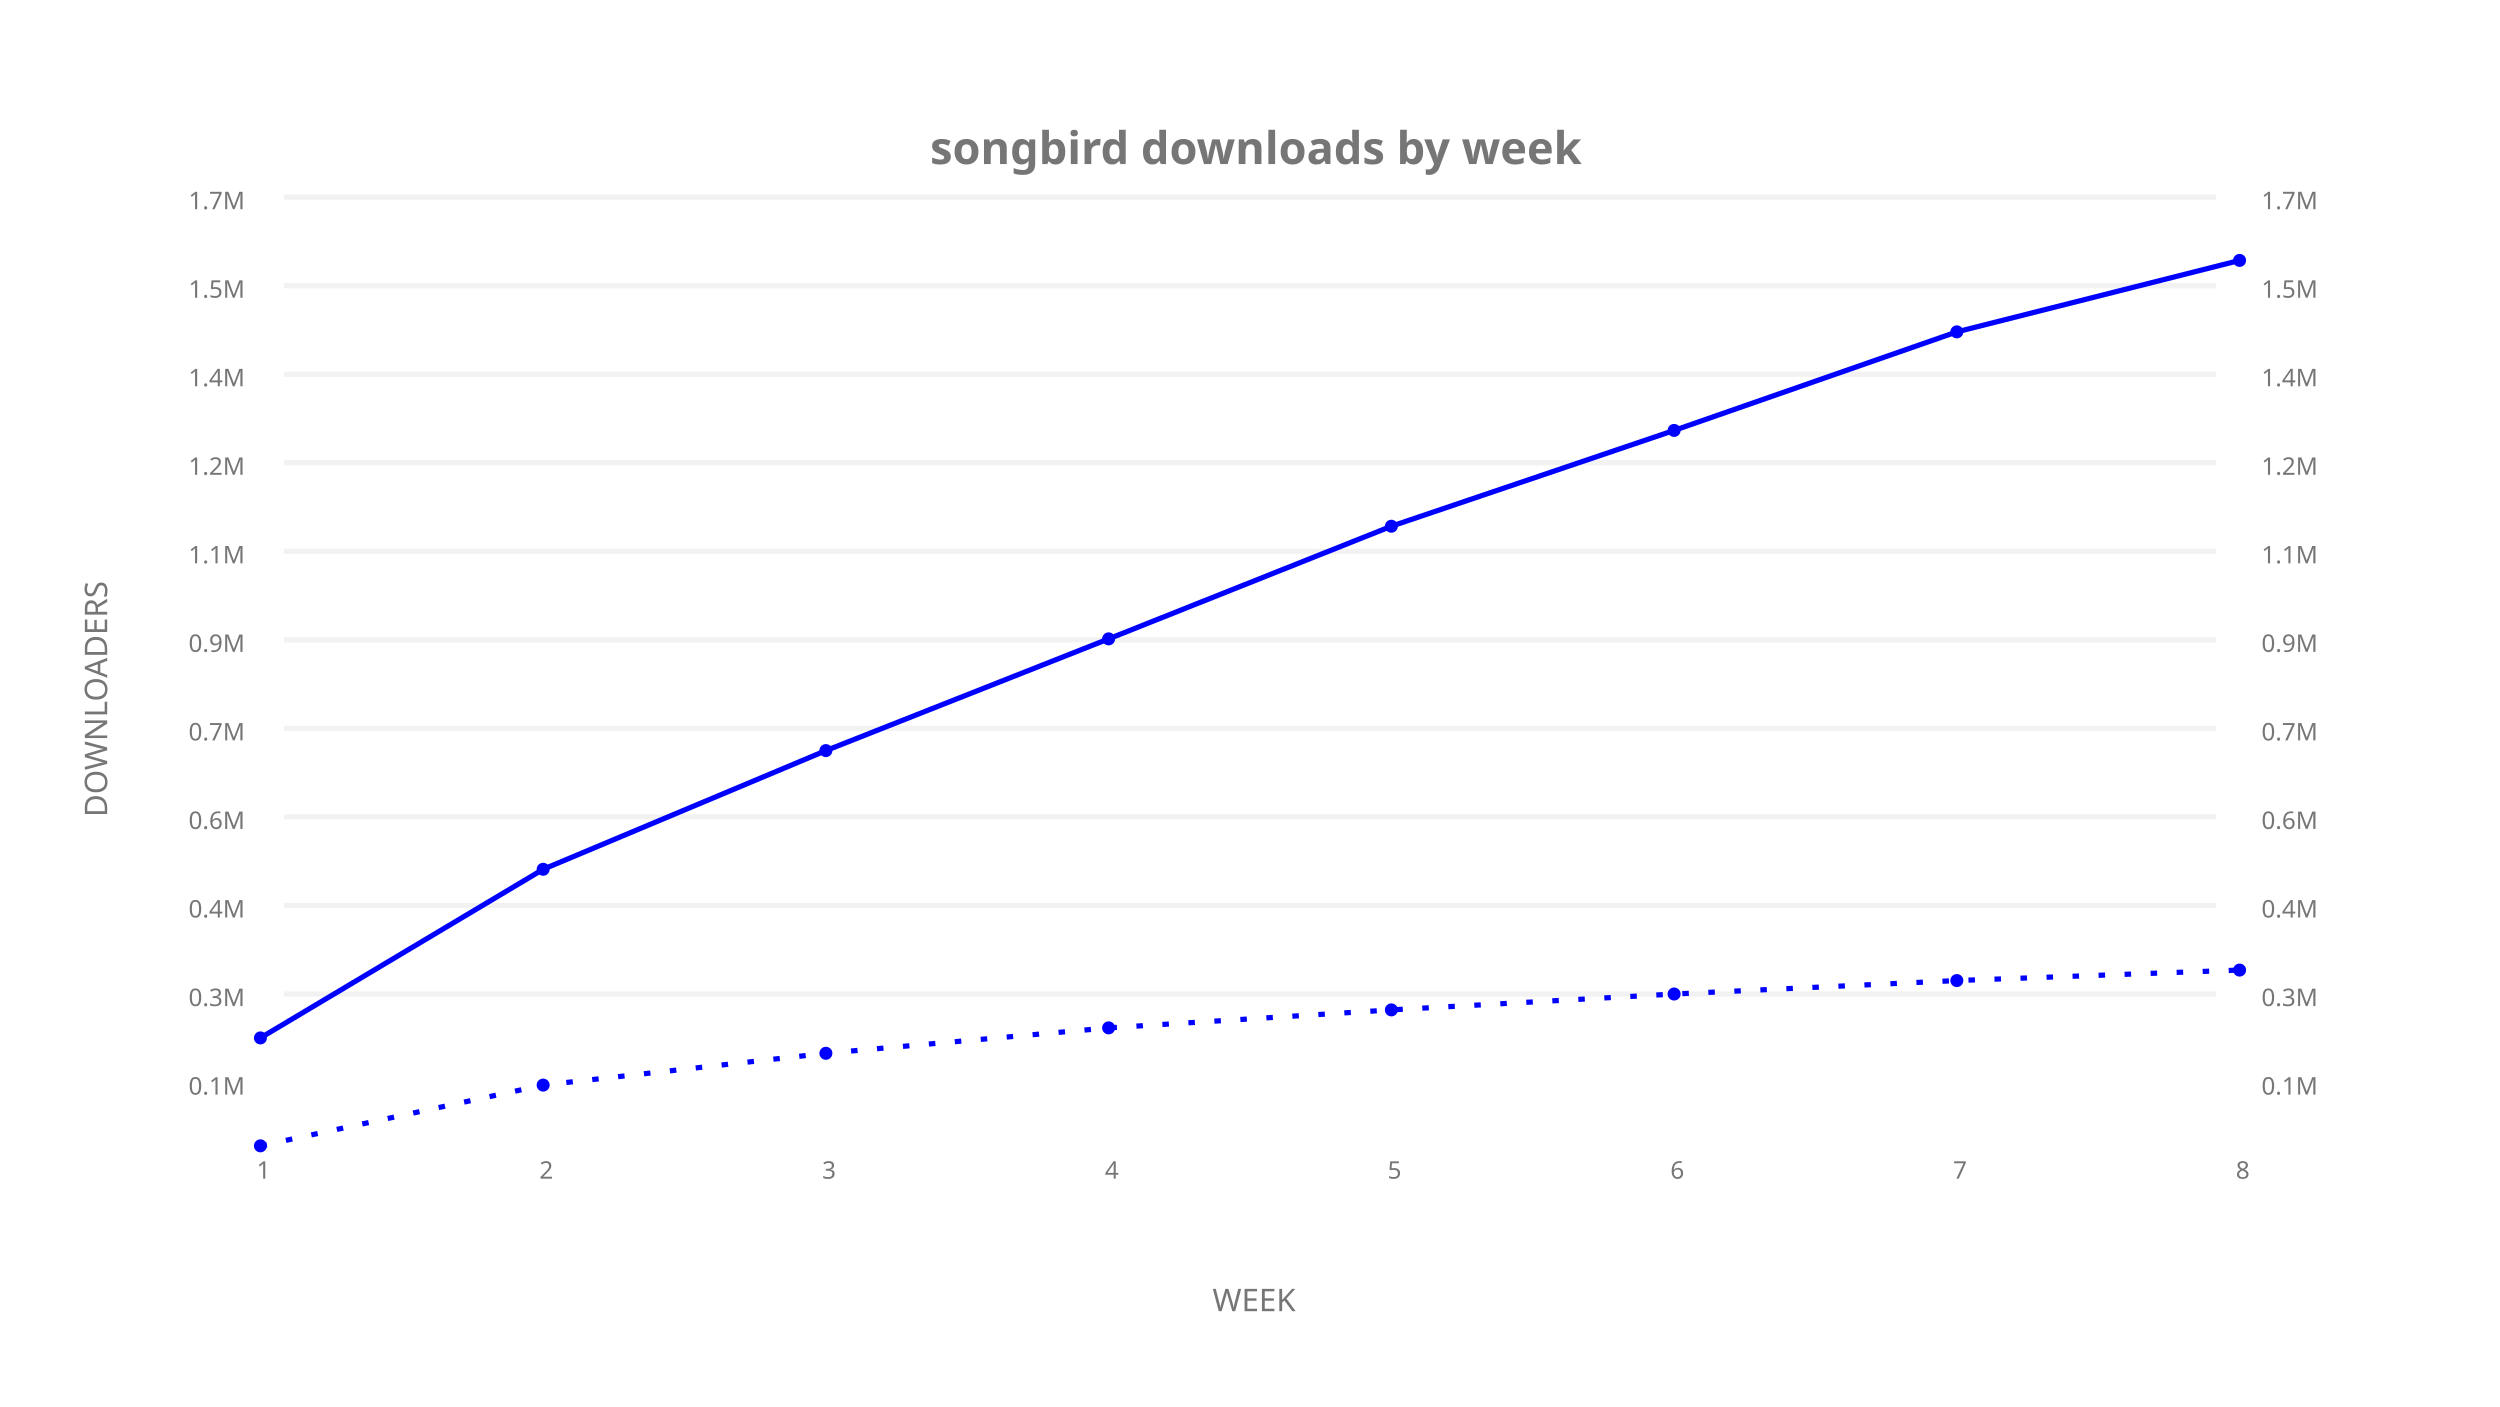
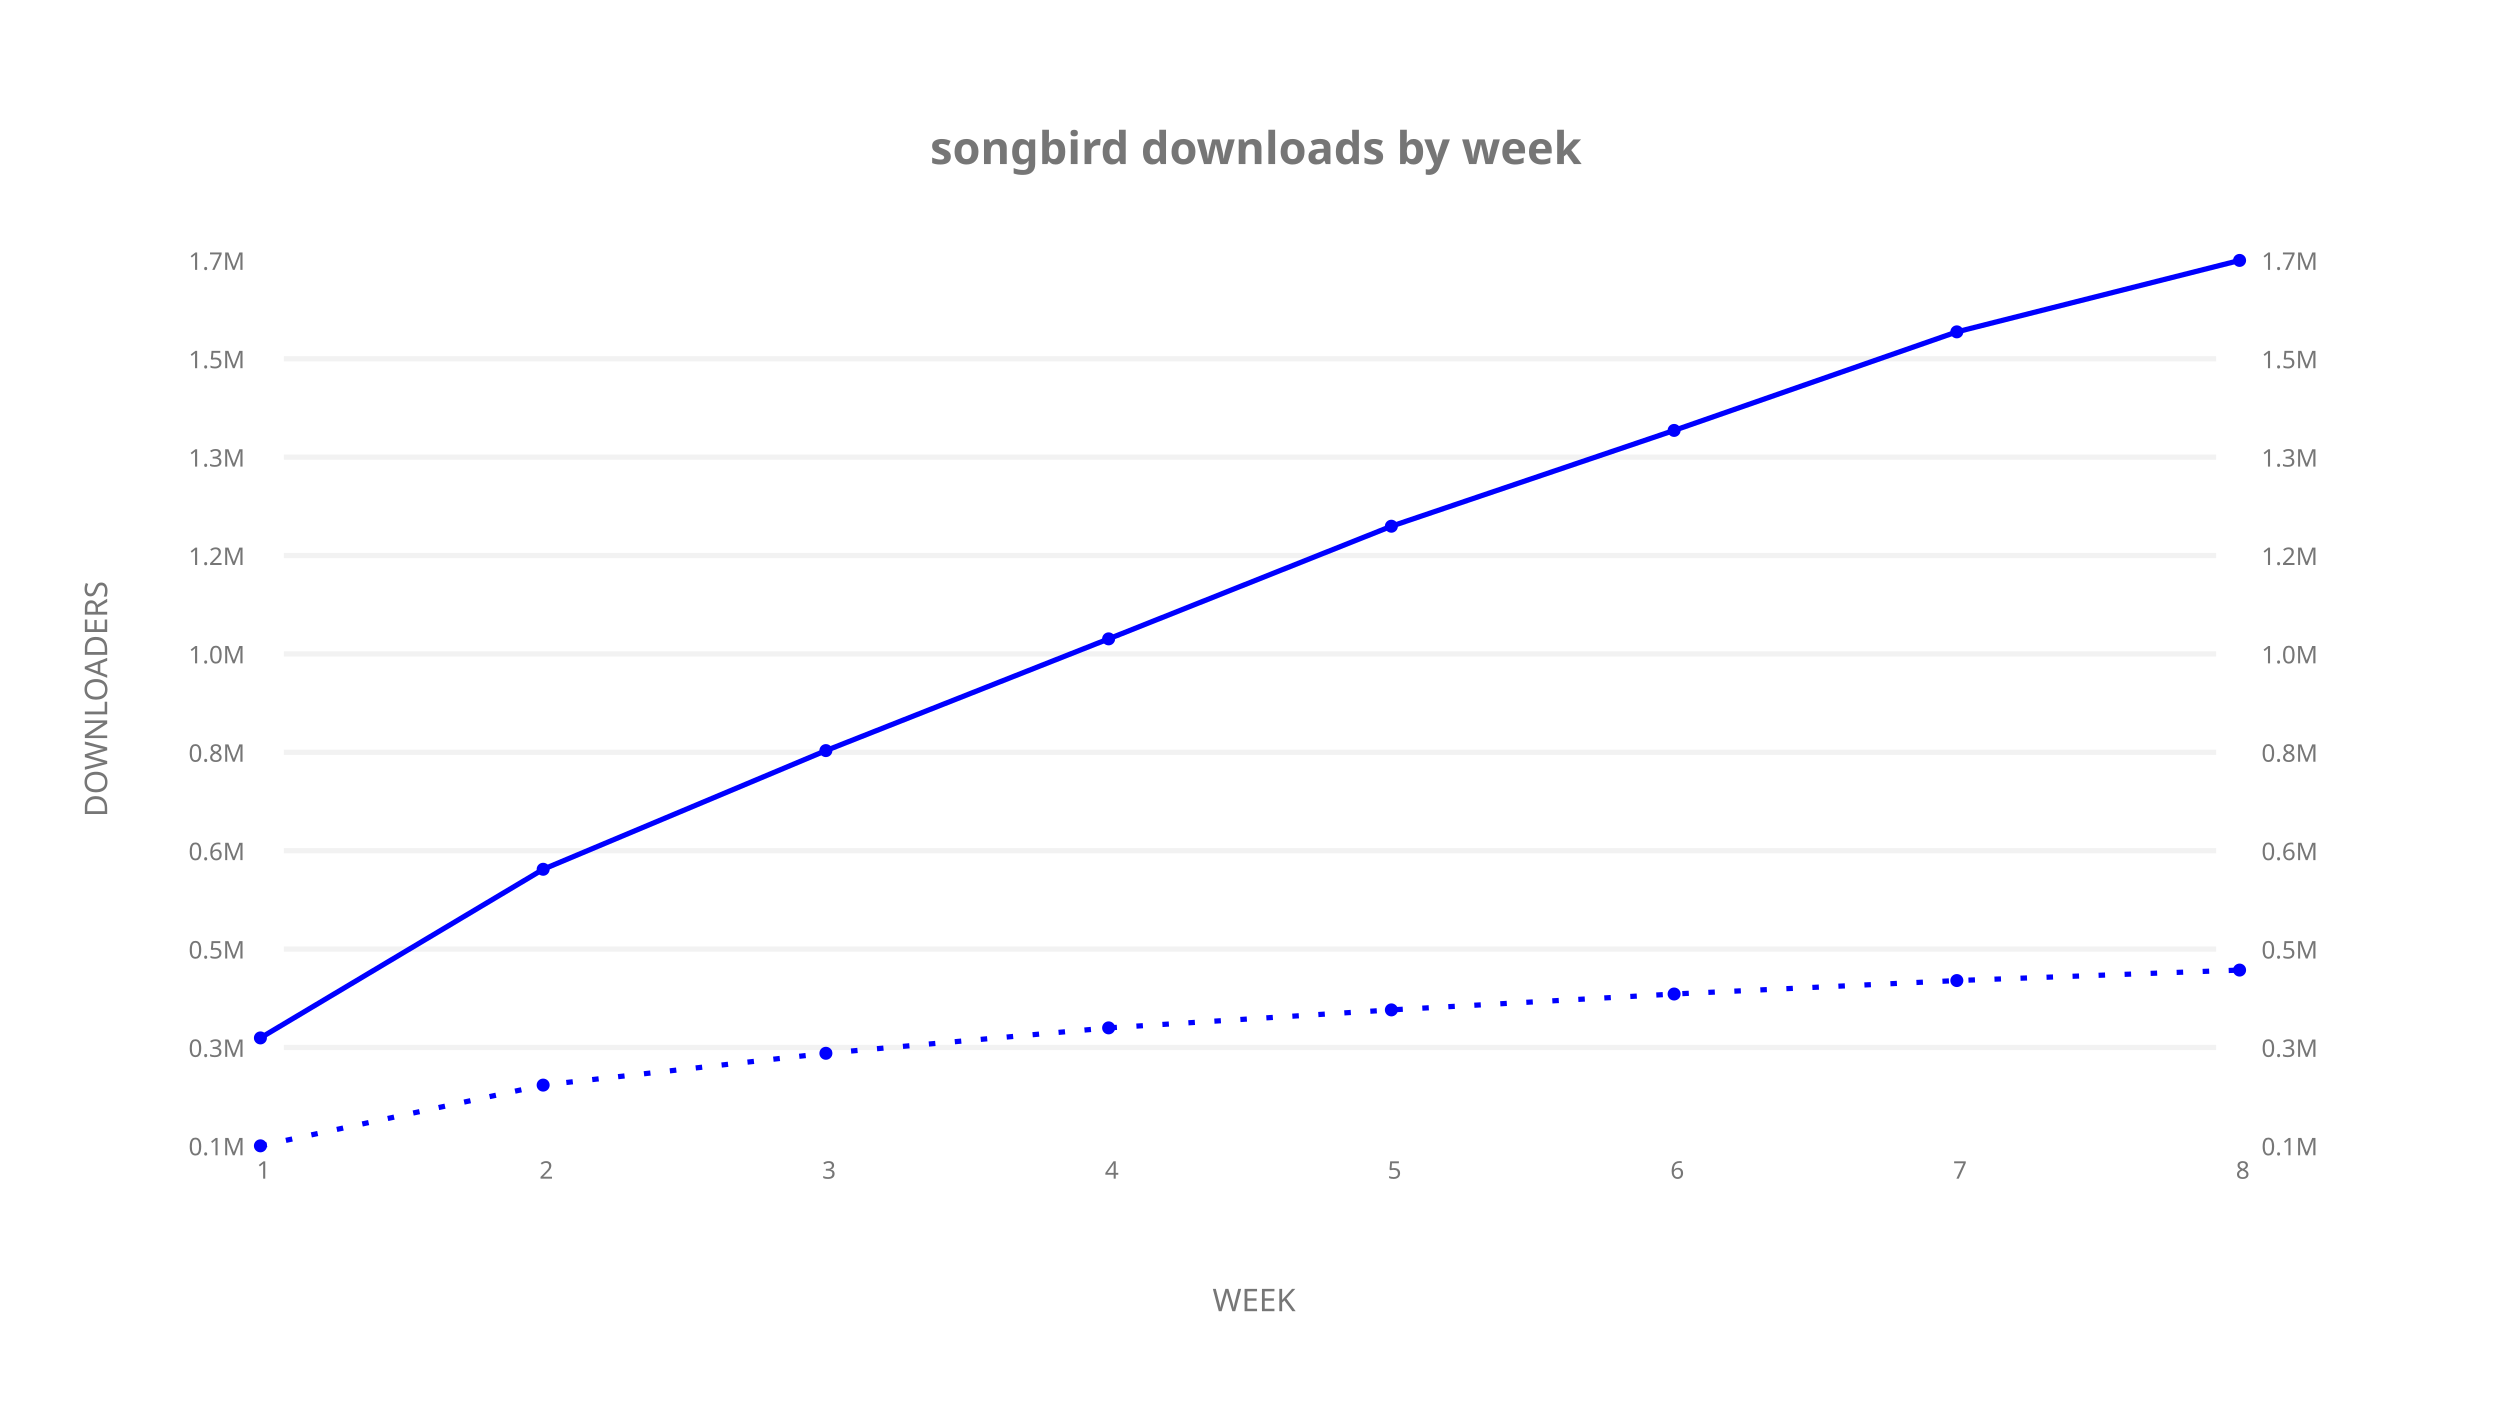
<svg xmlns="http://www.w3.org/2000/svg" xml:space="preserve" id="songbird-downloads-by-week-songbird-week" x="0px" y="0px" width="1920px" height="1080px" viewBox="0 0 1920 1080" enable-background="new 0 0 1920 1080" role="img">
  <g id="annotations">
    <text x="960" y="126" font-family="Atkinson Hyperlegible" font-size="26pt" text-anchor="middle" text-align="center" font-weight="600" font-style="normal" style="fill:rgb(118,118,118); fill-opacity:1; stroke:rgb(118,118,118); stroke-opacity:0; stroke-width:0.5"> songbird downloads by week</text>
    <g id="axes-lines">
      <text x="960" y="1007" font-family="Atkinson Hyperlegible" font-size="18pt" text-anchor="middle" text-align="center" font-weight="500" font-style="normal" style="fill:rgb(118,118,118); fill-opacity:1; stroke:rgb(118,118,118); stroke-opacity:0; stroke-width:0.5"> WEEK</text>
      <text x="73" y="540" font-family="Atkinson Hyperlegible" font-size="18pt" text-anchor="middle" text-align="center" dominant-baseline="central" font-weight="500" font-style="normal" style="fill:rgb(118,118,118); fill-opacity:1; stroke:rgb(118,118,118); stroke-opacity:0; stroke-width:0.5" transform="rotate(-90,73,540)"> DOWNLOADERS</text>
    </g>
    <g id="tic-y-label-lines">
-       <line x1="218" y1="763.399" x2="1702" y2="763.399" style="fill:rgb(0,0,255); fill-opacity:0; stroke:rgb(242,242,242); stroke-opacity:1; stroke-width:4" />
-       <line x1="218" y1="695.399" x2="1702" y2="695.399" style="fill:rgb(0,0,255); fill-opacity:0; stroke:rgb(242,242,242); stroke-opacity:1; stroke-width:4" />
-       <line x1="218" y1="627.399" x2="1702" y2="627.399" style="fill:rgb(0,0,255); fill-opacity:0; stroke:rgb(242,242,242); stroke-opacity:1; stroke-width:4" />
-       <line x1="218" y1="559.399" x2="1702" y2="559.399" style="fill:rgb(0,0,255); fill-opacity:0; stroke:rgb(242,242,242); stroke-opacity:1; stroke-width:4" />
-       <line x1="218" y1="491.399" x2="1702" y2="491.399" style="fill:rgb(0,0,255); fill-opacity:0; stroke:rgb(242,242,242); stroke-opacity:1; stroke-width:4" />
-       <line x1="218" y1="423.399" x2="1702" y2="423.399" style="fill:rgb(0,0,255); fill-opacity:0; stroke:rgb(242,242,242); stroke-opacity:1; stroke-width:4" />
-       <line x1="218" y1="355.399" x2="1702" y2="355.399" style="fill:rgb(0,0,255); fill-opacity:0; stroke:rgb(242,242,242); stroke-opacity:1; stroke-width:4" />
-       <line x1="218" y1="287.399" x2="1702" y2="287.399" style="fill:rgb(0,0,255); fill-opacity:0; stroke:rgb(242,242,242); stroke-opacity:1; stroke-width:4" />
-       <line x1="218" y1="219.399" x2="1702" y2="219.399" style="fill:rgb(0,0,255); fill-opacity:0; stroke:rgb(242,242,242); stroke-opacity:1; stroke-width:4" />
-       <line x1="218" y1="151.399" x2="1702" y2="151.399" style="fill:rgb(0,0,255); fill-opacity:0; stroke:rgb(242,242,242); stroke-opacity:1; stroke-width:4" />
+       <line x1="218" y1="804.444" x2="1702" y2="804.444" style="fill:rgb(0,0,255); fill-opacity:0; stroke:rgb(242,242,242); stroke-opacity:1; stroke-width:4" />
+       <line x1="218" y1="728.889" x2="1702" y2="728.889" style="fill:rgb(0,0,255); fill-opacity:0; stroke:rgb(242,242,242); stroke-opacity:1; stroke-width:4" />
+       <line x1="218" y1="653.333" x2="1702" y2="653.333" style="fill:rgb(0,0,255); fill-opacity:0; stroke:rgb(242,242,242); stroke-opacity:1; stroke-width:4" />
+       <line x1="218" y1="577.778" x2="1702" y2="577.778" style="fill:rgb(0,0,255); fill-opacity:0; stroke:rgb(242,242,242); stroke-opacity:1; stroke-width:4" />
+       <line x1="218" y1="502.222" x2="1702" y2="502.222" style="fill:rgb(0,0,255); fill-opacity:0; stroke:rgb(242,242,242); stroke-opacity:1; stroke-width:4" />
+       <line x1="218" y1="426.667" x2="1702" y2="426.667" style="fill:rgb(0,0,255); fill-opacity:0; stroke:rgb(242,242,242); stroke-opacity:1; stroke-width:4" />
+       <line x1="218" y1="351.111" x2="1702" y2="351.111" style="fill:rgb(0,0,255); fill-opacity:0; stroke:rgb(242,242,242); stroke-opacity:1; stroke-width:4" />
+       <line x1="218" y1="275.556" x2="1702" y2="275.556" style="fill:rgb(0,0,255); fill-opacity:0; stroke:rgb(242,242,242); stroke-opacity:1; stroke-width:4" />
    </g>
    <g id="tic-x-labels">
      <text x="200" y="898" font-family="Atkinson Hyperlegible" font-size="14pt" text-anchor="middle" text-align="center" dominant-baseline="central" font-weight="400" font-style="normal" style="fill:rgb(118,118,118); fill-opacity:1; stroke:rgb(118,118,118); stroke-opacity:0; stroke-width:0.5"> 1</text>
      <text x="417.143" y="898" font-family="Atkinson Hyperlegible" font-size="14pt" text-anchor="middle" text-align="center" dominant-baseline="central" font-weight="400" font-style="normal" style="fill:rgb(118,118,118); fill-opacity:1; stroke:rgb(118,118,118); stroke-opacity:0; stroke-width:0.5"> 2</text>
      <text x="634.286" y="898" font-family="Atkinson Hyperlegible" font-size="14pt" text-anchor="middle" text-align="center" dominant-baseline="central" font-weight="400" font-style="normal" style="fill:rgb(118,118,118); fill-opacity:1; stroke:rgb(118,118,118); stroke-opacity:0; stroke-width:0.5"> 3</text>
      <text x="851.429" y="898" font-family="Atkinson Hyperlegible" font-size="14pt" text-anchor="middle" text-align="center" dominant-baseline="central" font-weight="400" font-style="normal" style="fill:rgb(118,118,118); fill-opacity:1; stroke:rgb(118,118,118); stroke-opacity:0; stroke-width:0.5"> 4</text>
      <text x="1068.571" y="898" font-family="Atkinson Hyperlegible" font-size="14pt" text-anchor="middle" text-align="center" dominant-baseline="central" font-weight="400" font-style="normal" style="fill:rgb(118,118,118); fill-opacity:1; stroke:rgb(118,118,118); stroke-opacity:0; stroke-width:0.5"> 5</text>
      <text x="1285.714" y="898" font-family="Atkinson Hyperlegible" font-size="14pt" text-anchor="middle" text-align="center" dominant-baseline="central" font-weight="400" font-style="normal" style="fill:rgb(118,118,118); fill-opacity:1; stroke:rgb(118,118,118); stroke-opacity:0; stroke-width:0.5"> 6</text>
      <text x="1502.857" y="898" font-family="Atkinson Hyperlegible" font-size="14pt" text-anchor="middle" text-align="center" dominant-baseline="central" font-weight="400" font-style="normal" style="fill:rgb(118,118,118); fill-opacity:1; stroke:rgb(118,118,118); stroke-opacity:0; stroke-width:0.5"> 7</text>
      <text x="1720" y="898" font-family="Atkinson Hyperlegible" font-size="14pt" text-anchor="middle" text-align="center" dominant-baseline="central" font-weight="400" font-style="normal" style="fill:rgb(118,118,118); fill-opacity:1; stroke:rgb(118,118,118); stroke-opacity:0; stroke-width:0.5"> 8</text>
    </g>
    <g id="tic-y-labels">
-       <text x="164" y="833.399" font-family="Atkinson Hyperlegible" font-size="14pt" text-anchor="middle" text-align="center" dominant-baseline="central" font-weight="400" font-style="normal" style="fill:rgb(118,118,118); fill-opacity:1; stroke:rgb(118,118,118); stroke-opacity:0; stroke-width:0.5"> 0.1M</text>
-       <text x="1756" y="833.399" font-family="Atkinson Hyperlegible" font-size="14pt" text-anchor="middle" text-align="center" dominant-baseline="central" font-weight="400" font-style="normal" style="fill:rgb(118,118,118); fill-opacity:1; stroke:rgb(118,118,118); stroke-opacity:0; stroke-width:0.5"> 0.1M</text>
-       <text x="164" y="765.399" font-family="Atkinson Hyperlegible" font-size="14pt" text-anchor="middle" text-align="center" dominant-baseline="central" font-weight="400" font-style="normal" style="fill:rgb(118,118,118); fill-opacity:1; stroke:rgb(118,118,118); stroke-opacity:0; stroke-width:0.5"> 0.3M</text>
-       <text x="1756" y="765.399" font-family="Atkinson Hyperlegible" font-size="14pt" text-anchor="middle" text-align="center" dominant-baseline="central" font-weight="400" font-style="normal" style="fill:rgb(118,118,118); fill-opacity:1; stroke:rgb(118,118,118); stroke-opacity:0; stroke-width:0.5"> 0.3M</text>
-       <text x="164" y="697.399" font-family="Atkinson Hyperlegible" font-size="14pt" text-anchor="middle" text-align="center" dominant-baseline="central" font-weight="400" font-style="normal" style="fill:rgb(118,118,118); fill-opacity:1; stroke:rgb(118,118,118); stroke-opacity:0; stroke-width:0.5"> 0.4M</text>
-       <text x="1756" y="697.399" font-family="Atkinson Hyperlegible" font-size="14pt" text-anchor="middle" text-align="center" dominant-baseline="central" font-weight="400" font-style="normal" style="fill:rgb(118,118,118); fill-opacity:1; stroke:rgb(118,118,118); stroke-opacity:0; stroke-width:0.5"> 0.4M</text>
-       <text x="164" y="629.399" font-family="Atkinson Hyperlegible" font-size="14pt" text-anchor="middle" text-align="center" dominant-baseline="central" font-weight="400" font-style="normal" style="fill:rgb(118,118,118); fill-opacity:1; stroke:rgb(118,118,118); stroke-opacity:0; stroke-width:0.5"> 0.6M</text>
-       <text x="1756" y="629.399" font-family="Atkinson Hyperlegible" font-size="14pt" text-anchor="middle" text-align="center" dominant-baseline="central" font-weight="400" font-style="normal" style="fill:rgb(118,118,118); fill-opacity:1; stroke:rgb(118,118,118); stroke-opacity:0; stroke-width:0.5"> 0.6M</text>
-       <text x="164" y="561.399" font-family="Atkinson Hyperlegible" font-size="14pt" text-anchor="middle" text-align="center" dominant-baseline="central" font-weight="400" font-style="normal" style="fill:rgb(118,118,118); fill-opacity:1; stroke:rgb(118,118,118); stroke-opacity:0; stroke-width:0.5"> 0.7M</text>
-       <text x="1756" y="561.399" font-family="Atkinson Hyperlegible" font-size="14pt" text-anchor="middle" text-align="center" dominant-baseline="central" font-weight="400" font-style="normal" style="fill:rgb(118,118,118); fill-opacity:1; stroke:rgb(118,118,118); stroke-opacity:0; stroke-width:0.5"> 0.7M</text>
-       <text x="164" y="493.399" font-family="Atkinson Hyperlegible" font-size="14pt" text-anchor="middle" text-align="center" dominant-baseline="central" font-weight="400" font-style="normal" style="fill:rgb(118,118,118); fill-opacity:1; stroke:rgb(118,118,118); stroke-opacity:0; stroke-width:0.5"> 0.9M</text>
-       <text x="1756" y="493.399" font-family="Atkinson Hyperlegible" font-size="14pt" text-anchor="middle" text-align="center" dominant-baseline="central" font-weight="400" font-style="normal" style="fill:rgb(118,118,118); fill-opacity:1; stroke:rgb(118,118,118); stroke-opacity:0; stroke-width:0.5"> 0.9M</text>
-       <text x="164" y="425.399" font-family="Atkinson Hyperlegible" font-size="14pt" text-anchor="middle" text-align="center" dominant-baseline="central" font-weight="400" font-style="normal" style="fill:rgb(118,118,118); fill-opacity:1; stroke:rgb(118,118,118); stroke-opacity:0; stroke-width:0.5"> 1.1M</text>
-       <text x="1756" y="425.399" font-family="Atkinson Hyperlegible" font-size="14pt" text-anchor="middle" text-align="center" dominant-baseline="central" font-weight="400" font-style="normal" style="fill:rgb(118,118,118); fill-opacity:1; stroke:rgb(118,118,118); stroke-opacity:0; stroke-width:0.5"> 1.1M</text>
-       <text x="164" y="357.399" font-family="Atkinson Hyperlegible" font-size="14pt" text-anchor="middle" text-align="center" dominant-baseline="central" font-weight="400" font-style="normal" style="fill:rgb(118,118,118); fill-opacity:1; stroke:rgb(118,118,118); stroke-opacity:0; stroke-width:0.5"> 1.2M</text>
-       <text x="1756" y="357.399" font-family="Atkinson Hyperlegible" font-size="14pt" text-anchor="middle" text-align="center" dominant-baseline="central" font-weight="400" font-style="normal" style="fill:rgb(118,118,118); fill-opacity:1; stroke:rgb(118,118,118); stroke-opacity:0; stroke-width:0.5"> 1.2M</text>
-       <text x="164" y="289.399" font-family="Atkinson Hyperlegible" font-size="14pt" text-anchor="middle" text-align="center" dominant-baseline="central" font-weight="400" font-style="normal" style="fill:rgb(118,118,118); fill-opacity:1; stroke:rgb(118,118,118); stroke-opacity:0; stroke-width:0.5"> 1.4M</text>
-       <text x="1756" y="289.399" font-family="Atkinson Hyperlegible" font-size="14pt" text-anchor="middle" text-align="center" dominant-baseline="central" font-weight="400" font-style="normal" style="fill:rgb(118,118,118); fill-opacity:1; stroke:rgb(118,118,118); stroke-opacity:0; stroke-width:0.5"> 1.4M</text>
-       <text x="164" y="221.399" font-family="Atkinson Hyperlegible" font-size="14pt" text-anchor="middle" text-align="center" dominant-baseline="central" font-weight="400" font-style="normal" style="fill:rgb(118,118,118); fill-opacity:1; stroke:rgb(118,118,118); stroke-opacity:0; stroke-width:0.5"> 1.5M</text>
-       <text x="1756" y="221.399" font-family="Atkinson Hyperlegible" font-size="14pt" text-anchor="middle" text-align="center" dominant-baseline="central" font-weight="400" font-style="normal" style="fill:rgb(118,118,118); fill-opacity:1; stroke:rgb(118,118,118); stroke-opacity:0; stroke-width:0.5"> 1.5M</text>
-       <text x="164" y="153.399" font-family="Atkinson Hyperlegible" font-size="14pt" text-anchor="middle" text-align="center" dominant-baseline="central" font-weight="400" font-style="normal" style="fill:rgb(118,118,118); fill-opacity:1; stroke:rgb(118,118,118); stroke-opacity:0; stroke-width:0.5"> 1.7M</text>
-       <text x="1756" y="153.399" font-family="Atkinson Hyperlegible" font-size="14pt" text-anchor="middle" text-align="center" dominant-baseline="central" font-weight="400" font-style="normal" style="fill:rgb(118,118,118); fill-opacity:1; stroke:rgb(118,118,118); stroke-opacity:0; stroke-width:0.5"> 1.7M</text>
+       <text x="164" y="880" font-family="Atkinson Hyperlegible" font-size="14pt" text-anchor="middle" text-align="center" dominant-baseline="central" font-weight="400" font-style="normal" style="fill:rgb(118,118,118); fill-opacity:1; stroke:rgb(118,118,118); stroke-opacity:0; stroke-width:0.5"> 0.1M</text>
+       <text x="1756" y="880" font-family="Atkinson Hyperlegible" font-size="14pt" text-anchor="middle" text-align="center" dominant-baseline="central" font-weight="400" font-style="normal" style="fill:rgb(118,118,118); fill-opacity:1; stroke:rgb(118,118,118); stroke-opacity:0; stroke-width:0.5"> 0.1M</text>
+       <text x="164" y="804.444" font-family="Atkinson Hyperlegible" font-size="14pt" text-anchor="middle" text-align="center" dominant-baseline="central" font-weight="400" font-style="normal" style="fill:rgb(118,118,118); fill-opacity:1; stroke:rgb(118,118,118); stroke-opacity:0; stroke-width:0.5"> 0.3M</text>
+       <text x="1756" y="804.444" font-family="Atkinson Hyperlegible" font-size="14pt" text-anchor="middle" text-align="center" dominant-baseline="central" font-weight="400" font-style="normal" style="fill:rgb(118,118,118); fill-opacity:1; stroke:rgb(118,118,118); stroke-opacity:0; stroke-width:0.5"> 0.3M</text>
+       <text x="164" y="728.889" font-family="Atkinson Hyperlegible" font-size="14pt" text-anchor="middle" text-align="center" dominant-baseline="central" font-weight="400" font-style="normal" style="fill:rgb(118,118,118); fill-opacity:1; stroke:rgb(118,118,118); stroke-opacity:0; stroke-width:0.5"> 0.5M</text>
+       <text x="1756" y="728.889" font-family="Atkinson Hyperlegible" font-size="14pt" text-anchor="middle" text-align="center" dominant-baseline="central" font-weight="400" font-style="normal" style="fill:rgb(118,118,118); fill-opacity:1; stroke:rgb(118,118,118); stroke-opacity:0; stroke-width:0.5"> 0.5M</text>
+       <text x="164" y="653.333" font-family="Atkinson Hyperlegible" font-size="14pt" text-anchor="middle" text-align="center" dominant-baseline="central" font-weight="400" font-style="normal" style="fill:rgb(118,118,118); fill-opacity:1; stroke:rgb(118,118,118); stroke-opacity:0; stroke-width:0.5"> 0.6M</text>
+       <text x="1756" y="653.333" font-family="Atkinson Hyperlegible" font-size="14pt" text-anchor="middle" text-align="center" dominant-baseline="central" font-weight="400" font-style="normal" style="fill:rgb(118,118,118); fill-opacity:1; stroke:rgb(118,118,118); stroke-opacity:0; stroke-width:0.5"> 0.6M</text>
+       <text x="164" y="577.778" font-family="Atkinson Hyperlegible" font-size="14pt" text-anchor="middle" text-align="center" dominant-baseline="central" font-weight="400" font-style="normal" style="fill:rgb(118,118,118); fill-opacity:1; stroke:rgb(118,118,118); stroke-opacity:0; stroke-width:0.5"> 0.8M</text>
+       <text x="1756" y="577.778" font-family="Atkinson Hyperlegible" font-size="14pt" text-anchor="middle" text-align="center" dominant-baseline="central" font-weight="400" font-style="normal" style="fill:rgb(118,118,118); fill-opacity:1; stroke:rgb(118,118,118); stroke-opacity:0; stroke-width:0.5"> 0.8M</text>
+       <text x="164" y="502.222" font-family="Atkinson Hyperlegible" font-size="14pt" text-anchor="middle" text-align="center" dominant-baseline="central" font-weight="400" font-style="normal" style="fill:rgb(118,118,118); fill-opacity:1; stroke:rgb(118,118,118); stroke-opacity:0; stroke-width:0.5"> 1.0M</text>
+       <text x="1756" y="502.222" font-family="Atkinson Hyperlegible" font-size="14pt" text-anchor="middle" text-align="center" dominant-baseline="central" font-weight="400" font-style="normal" style="fill:rgb(118,118,118); fill-opacity:1; stroke:rgb(118,118,118); stroke-opacity:0; stroke-width:0.5"> 1.0M</text>
+       <text x="164" y="426.667" font-family="Atkinson Hyperlegible" font-size="14pt" text-anchor="middle" text-align="center" dominant-baseline="central" font-weight="400" font-style="normal" style="fill:rgb(118,118,118); fill-opacity:1; stroke:rgb(118,118,118); stroke-opacity:0; stroke-width:0.5"> 1.2M</text>
+       <text x="1756" y="426.667" font-family="Atkinson Hyperlegible" font-size="14pt" text-anchor="middle" text-align="center" dominant-baseline="central" font-weight="400" font-style="normal" style="fill:rgb(118,118,118); fill-opacity:1; stroke:rgb(118,118,118); stroke-opacity:0; stroke-width:0.5"> 1.2M</text>
+       <text x="164" y="351.111" font-family="Atkinson Hyperlegible" font-size="14pt" text-anchor="middle" text-align="center" dominant-baseline="central" font-weight="400" font-style="normal" style="fill:rgb(118,118,118); fill-opacity:1; stroke:rgb(118,118,118); stroke-opacity:0; stroke-width:0.5"> 1.3M</text>
+       <text x="1756" y="351.111" font-family="Atkinson Hyperlegible" font-size="14pt" text-anchor="middle" text-align="center" dominant-baseline="central" font-weight="400" font-style="normal" style="fill:rgb(118,118,118); fill-opacity:1; stroke:rgb(118,118,118); stroke-opacity:0; stroke-width:0.5"> 1.3M</text>
+       <text x="164" y="275.556" font-family="Atkinson Hyperlegible" font-size="14pt" text-anchor="middle" text-align="center" dominant-baseline="central" font-weight="400" font-style="normal" style="fill:rgb(118,118,118); fill-opacity:1; stroke:rgb(118,118,118); stroke-opacity:0; stroke-width:0.5"> 1.5M</text>
+       <text x="1756" y="275.556" font-family="Atkinson Hyperlegible" font-size="14pt" text-anchor="middle" text-align="center" dominant-baseline="central" font-weight="400" font-style="normal" style="fill:rgb(118,118,118); fill-opacity:1; stroke:rgb(118,118,118); stroke-opacity:0; stroke-width:0.5"> 1.5M</text>
+       <text x="164" y="200" font-family="Atkinson Hyperlegible" font-size="14pt" text-anchor="middle" text-align="center" dominant-baseline="central" font-weight="400" font-style="normal" style="fill:rgb(118,118,118); fill-opacity:1; stroke:rgb(118,118,118); stroke-opacity:0; stroke-width:0.5"> 1.7M</text>
+       <text x="1756" y="200" font-family="Atkinson Hyperlegible" font-size="14pt" text-anchor="middle" text-align="center" dominant-baseline="central" font-weight="400" font-style="normal" style="fill:rgb(118,118,118); fill-opacity:1; stroke:rgb(118,118,118); stroke-opacity:0; stroke-width:0.5"> 1.7M</text>
    </g>
  </g>
  <g id="polyline-songbird downloads by week">
    <polyline points="200,797.123 417.143,667.606 634.286,576.461 851.429,490.648 1068.57,404.14 1285.71,330.565 1502.86,254.868 1720,200 " style="fill:rgb(0,0,255); fill-opacity:0; stroke:rgb(0,0,255); stroke-opacity:1; stroke-width:4" />
  </g>
  <g id="markers-songbird downloads by week">
    <circle cx="200" cy="797.123" r="5" style="fill:rgb(0,0,255); fill-opacity:1; stroke:rgb(0,0,255); stroke-opacity:0; stroke-width:4">
</circle>
    <circle cx="417.143" cy="667.606" r="5" style="fill:rgb(0,0,255); fill-opacity:1; stroke:rgb(0,0,255); stroke-opacity:0; stroke-width:4">
</circle>
    <circle cx="634.286" cy="576.461" r="5" style="fill:rgb(0,0,255); fill-opacity:1; stroke:rgb(0,0,255); stroke-opacity:0; stroke-width:4">
</circle>
    <circle cx="851.429" cy="490.648" r="5" style="fill:rgb(0,0,255); fill-opacity:1; stroke:rgb(0,0,255); stroke-opacity:0; stroke-width:4">
</circle>
    <circle cx="1068.571" cy="404.14" r="5" style="fill:rgb(0,0,255); fill-opacity:1; stroke:rgb(0,0,255); stroke-opacity:0; stroke-width:4">
</circle>
    <circle cx="1285.714" cy="330.565" r="5" style="fill:rgb(0,0,255); fill-opacity:1; stroke:rgb(0,0,255); stroke-opacity:0; stroke-width:4">
</circle>
    <circle cx="1502.857" cy="254.868" r="5" style="fill:rgb(0,0,255); fill-opacity:1; stroke:rgb(0,0,255); stroke-opacity:0; stroke-width:4">
</circle>
    <circle cx="1720" cy="200" r="5" style="fill:rgb(0,0,255); fill-opacity:1; stroke:rgb(0,0,255); stroke-opacity:0; stroke-width:4">
</circle>
  </g>
  <g id="polyline-songbird downloads by week uploaders">
    <polyline points="200,880 417.143,833.36 634.286,808.928 851.429,789.407 1068.57,775.595 1285.71,763.402 1502.86,753.072 1720,745.018 " stroke-dasharray="5 15" style="fill:rgb(0,0,255); fill-opacity:0; stroke:rgb(0,0,255); stroke-opacity:1; stroke-width:4" />
  </g>
  <g id="markers-songbird downloads by week uploaders">
    <circle cx="200" cy="880" r="5" style="fill:rgb(0,0,255); fill-opacity:1; stroke:rgb(0,0,255); stroke-opacity:0; stroke-width:4">
</circle>
    <circle cx="417.143" cy="833.36" r="5" style="fill:rgb(0,0,255); fill-opacity:1; stroke:rgb(0,0,255); stroke-opacity:0; stroke-width:4">
</circle>
    <circle cx="634.286" cy="808.928" r="5" style="fill:rgb(0,0,255); fill-opacity:1; stroke:rgb(0,0,255); stroke-opacity:0; stroke-width:4">
</circle>
    <circle cx="851.429" cy="789.407" r="5" style="fill:rgb(0,0,255); fill-opacity:1; stroke:rgb(0,0,255); stroke-opacity:0; stroke-width:4">
</circle>
    <circle cx="1068.571" cy="775.595" r="5" style="fill:rgb(0,0,255); fill-opacity:1; stroke:rgb(0,0,255); stroke-opacity:0; stroke-width:4">
</circle>
    <circle cx="1285.714" cy="763.402" r="5" style="fill:rgb(0,0,255); fill-opacity:1; stroke:rgb(0,0,255); stroke-opacity:0; stroke-width:4">
</circle>
    <circle cx="1502.857" cy="753.072" r="5" style="fill:rgb(0,0,255); fill-opacity:1; stroke:rgb(0,0,255); stroke-opacity:0; stroke-width:4">
</circle>
    <circle cx="1720" cy="745.018" r="5" style="fill:rgb(0,0,255); fill-opacity:1; stroke:rgb(0,0,255); stroke-opacity:0; stroke-width:4">
</circle>
  </g>
</svg>
